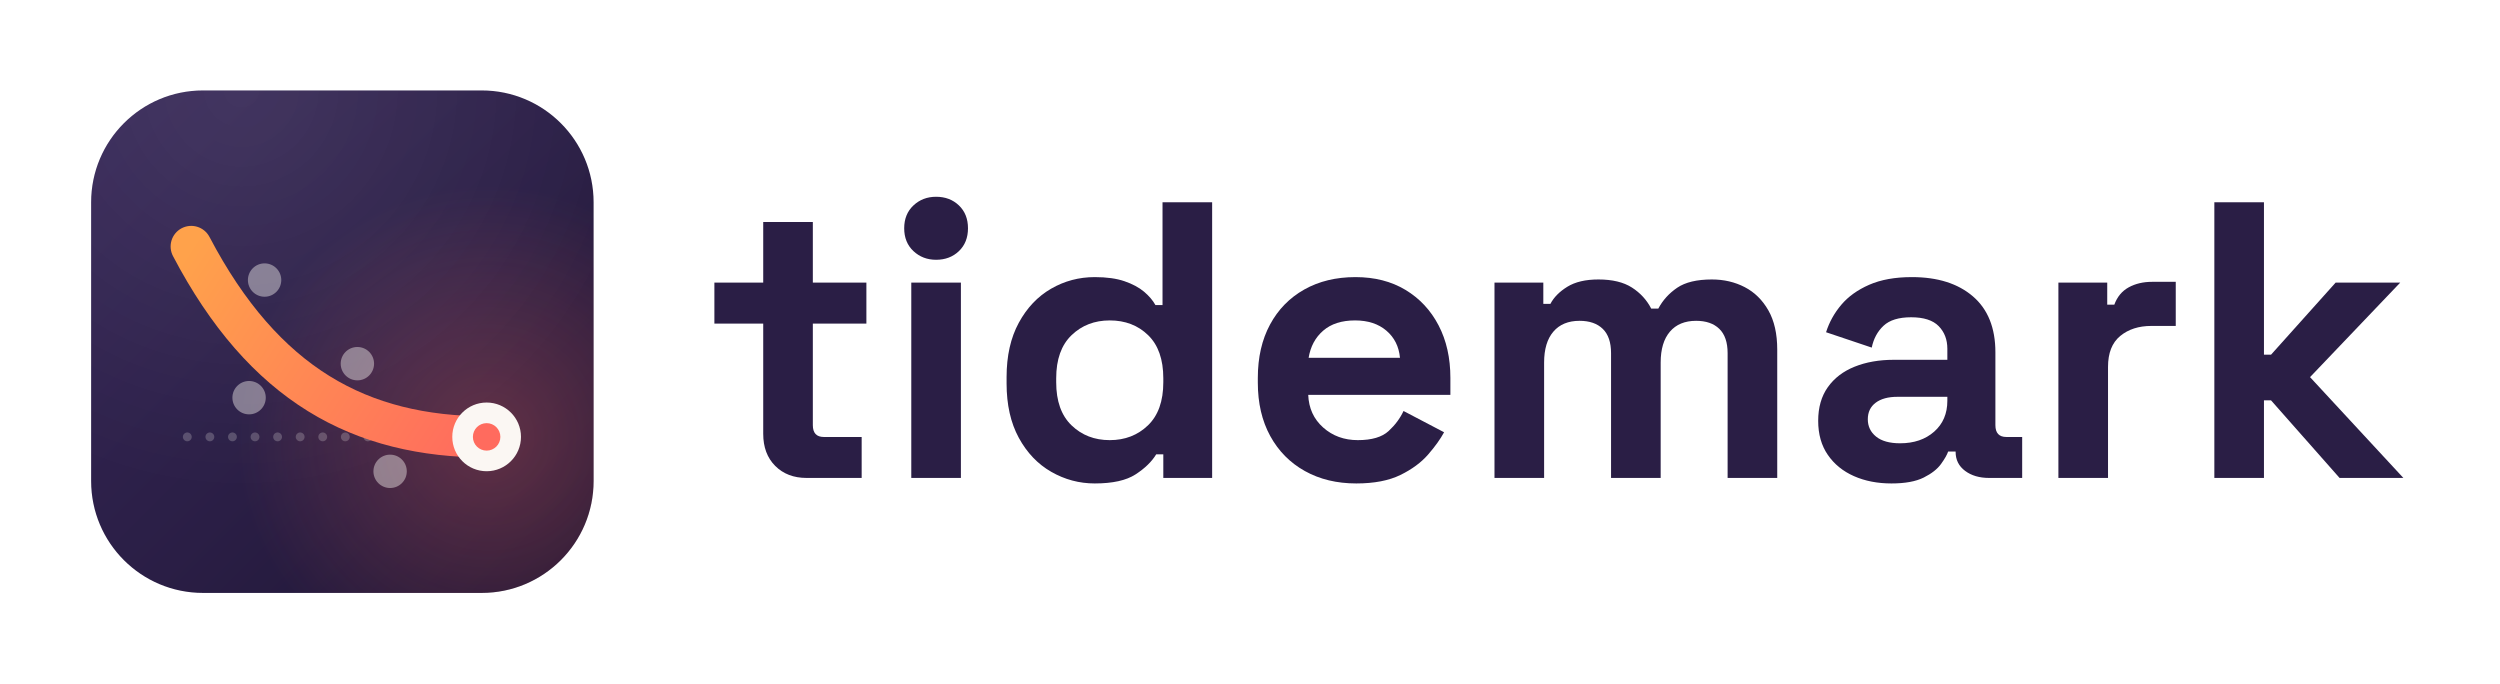
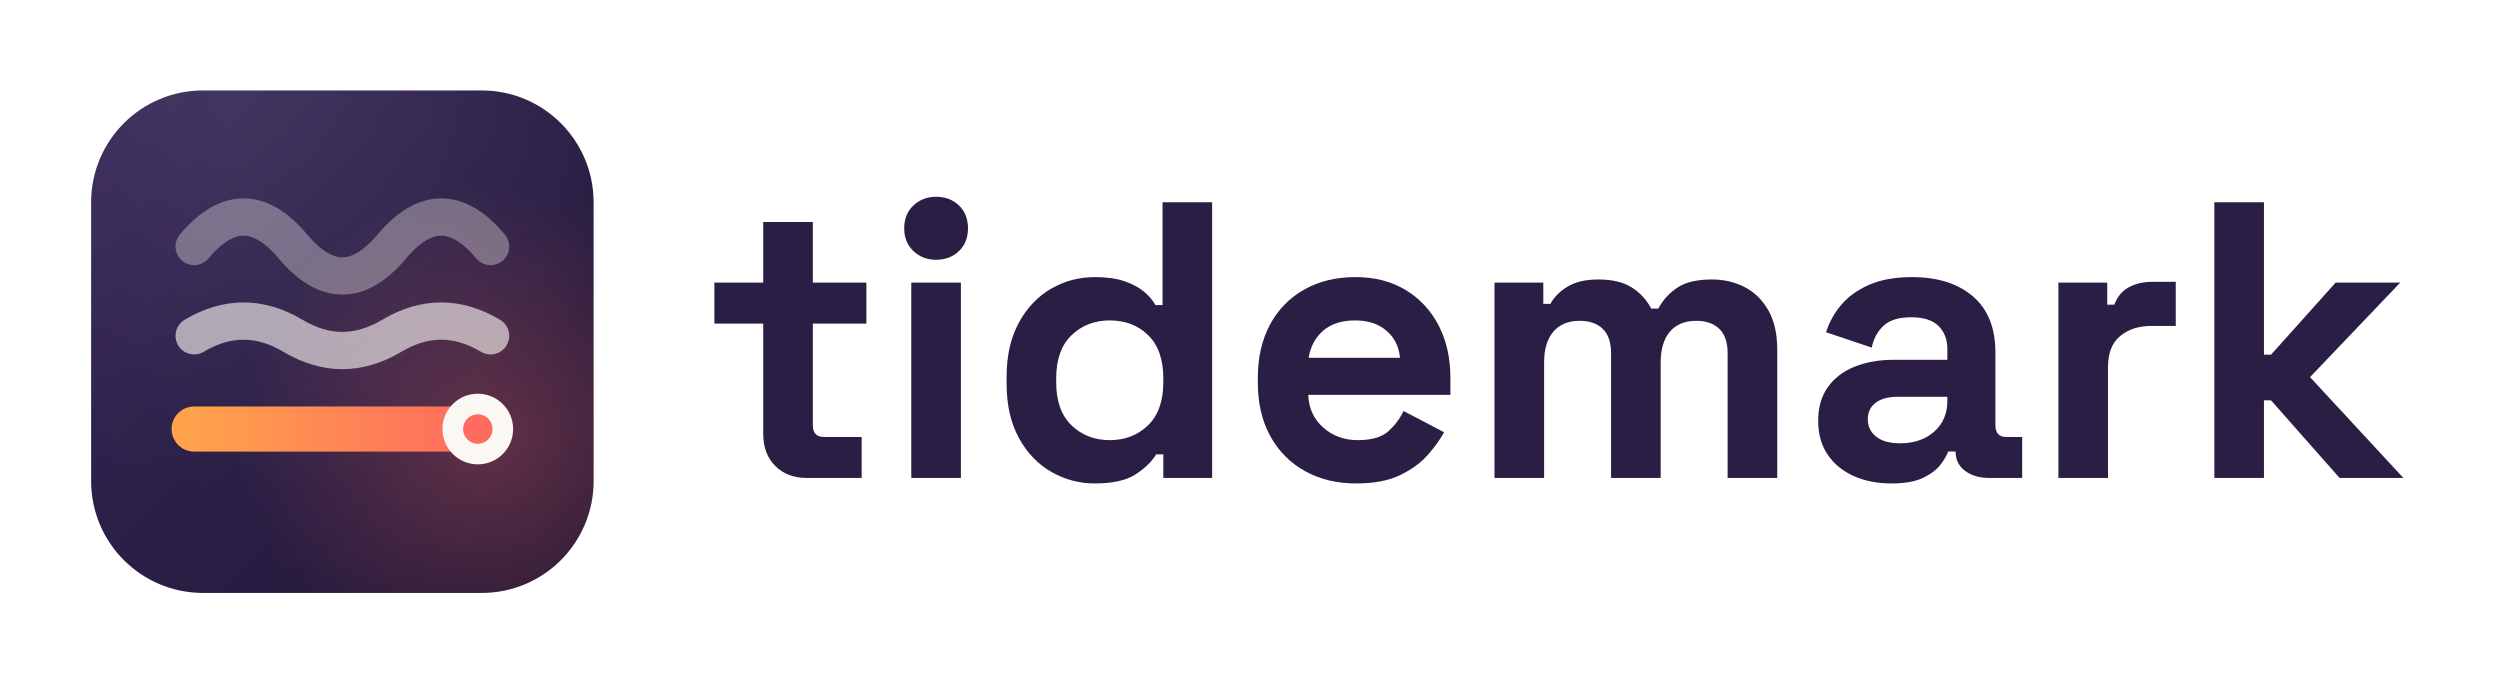
<svg xmlns="http://www.w3.org/2000/svg" width="878" height="240" viewBox="-229.68 -229.68 6345.08 1735.36">
  <defs>
    <linearGradient id="bge" x1="0" y1="0" x2="1" y2="1">
      <stop offset="0" stop-color="#352657" />
      <stop offset="0.55" stop-color="#2A1E45" />
      <stop offset="1" stop-color="#1E1533" />
    </linearGradient>
    <radialGradient id="warme" cx="0.79" cy="0.69" r="0.5">
      <stop offset="0" stop-color="#FF6B5E" stop-opacity="0.28" />
      <stop offset="1" stop-color="#FF6B5E" stop-opacity="0" />
    </radialGradient>
    <radialGradient id="sheene" cx="0.3" cy="0" r="0.8">
      <stop offset="0" stop-color="#FFFFFF" stop-opacity="0.08" />
      <stop offset="1" stop-color="#FFFFFF" stop-opacity="0" />
    </radialGradient>
-     <linearGradient id="tre" gradientUnits="userSpaceOnUse" x1="204" y1="318" x2="806" y2="706">
+     <linearGradient id="tre" gradientUnits="userSpaceOnUse" x1="210" y1="690" x2="788" y2="690">
      <stop offset="0" stop-color="#FFA24B" />
      <stop offset="1" stop-color="#FF6B5E" />
    </linearGradient>
  </defs>
  <g transform="scale(1.246094)">
    <rect width="1024" height="1024" rx="228" fill="url(#bge)" />
    <rect width="1024" height="1024" rx="228" fill="url(#warme)" />
    <rect width="1024" height="1024" rx="228" fill="url(#sheene)" />
-     <path d="M196 706 H828" stroke="#FBF7F3" stroke-opacity="0.22" stroke-width="18" stroke-linecap="round" stroke-dasharray="0 46" />
-     <circle cx="353.5" cy="386.4" r="34" fill="#FBF7F3" opacity="0.42" />
-     <circle cx="321.9" cy="626.1" r="34" fill="#FBF7F3" opacity="0.42" />
-     <circle cx="542.6" cy="556.8" r="34" fill="#FBF7F3" opacity="0.42" />
-     <circle cx="609.3" cy="776.2" r="34" fill="#FBF7F3" opacity="0.42" />
-     <path d="M204 318 C352 600 548 706 806 706" fill="none" stroke="url(#tre)" stroke-width="84" stroke-linecap="round" />
-     <circle cx="806" cy="706" r="70" fill="#FBF7F3" />
-     <circle cx="806" cy="706" r="28" fill="#FF6B5E" />
+     <path d="M210 318 Q 310.7 198 411.3 318 T 612.7 318 T 814.0 318" fill="none" stroke="#FBF7F3" stroke-opacity="0.34" stroke-width="76" stroke-linecap="round" />
+     <path d="M210 500 Q 310.7 440 411.3 500 T 612.7 500 T 814.0 500" fill="none" stroke="#FBF7F3" stroke-opacity="0.62" stroke-width="76" stroke-linecap="round" />
+     <path d="M210 690 H760" stroke="url(#tre)" stroke-width="92" stroke-linecap="round" />
+     <circle cx="788" cy="690" r="72" fill="#FBF7F3" />
+     <circle cx="788" cy="690" r="30" fill="#FF6B5E" />
  </g>
  <g transform="translate(1556.72 0)">
    <path transform="translate(0 984) scale(1 -1)" d="M260 0Q211 0 180.5 30.5Q150 61 150 112V392H26V496H150V650H276V496H412V392H276V134Q276 104 304 104H400V0Z" fill="#2A1E45" />
    <path transform="translate(456 984) scale(1 -1)" d="M70 0V496H196V0ZM133 554Q99 554 75.5 576.0Q52 598 52 634Q52 670 75.5 692.0Q99 714 133 714Q168 714 191.0 692.0Q214 670 214 634Q214 598 191.0 576.0Q168 554 133 554Z" fill="#2A1E45" />
    <path transform="translate(722 984) scale(1 -1)" d="M270 -14Q211 -14 159.5 15.5Q108 45 77.0 102.0Q46 159 46 240V256Q46 337 77.0 394.0Q108 451 159.0 480.5Q210 510 270 510Q315 510 345.5 499.5Q376 489 395.0 473.0Q414 457 424 439H442V700H568V0H444V60H426Q409 32 373.5 9.0Q338 -14 270 -14ZM308 96Q366 96 405.0 133.5Q444 171 444 243V253Q444 325 405.5 362.5Q367 400 308 400Q250 400 211.0 362.5Q172 325 172 253V243Q172 171 211.0 133.5Q250 96 308 96Z" fill="#2A1E45" />
    <path transform="translate(1360 984) scale(1 -1)" d="M296 -14Q222 -14 165.5 17.5Q109 49 77.5 106.5Q46 164 46 242V254Q46 332 77.0 389.5Q108 447 164.0 478.5Q220 510 294 510Q367 510 421.0 477.5Q475 445 505.0 387.5Q535 330 535 254V211H174Q176 160 212.0 128.0Q248 96 300 96Q353 96 378.0 119.0Q403 142 416 170L519 116Q505 90 478.5 59.5Q452 29 408.0 7.5Q364 -14 296 -14ZM175 305H407Q403 348 372.5 374.0Q342 400 293 400Q242 400 212.0 374.0Q182 348 175 305Z" fill="#2A1E45" />
    <path transform="translate(1937 984) scale(1 -1)" d="M70 0V496H194V442H212Q225 467 255.0 485.5Q285 504 334 504Q387 504 419.0 483.5Q451 463 468 430H486Q503 462 534.0 483.0Q565 504 622 504Q668 504 705.5 484.5Q743 465 765.5 425.5Q788 386 788 326V0H662V317Q662 358 641.0 378.5Q620 399 582 399Q539 399 515.5 371.5Q492 344 492 293V0H366V317Q366 358 345.0 378.5Q324 399 286 399Q243 399 219.5 371.5Q196 344 196 293V0Z" fill="#2A1E45" />
    <path transform="translate(2791 984) scale(1 -1)" d="M224 -14Q171 -14 129.0 4.5Q87 23 62.5 58.5Q38 94 38 145Q38 196 62.5 230.5Q87 265 130.5 282.5Q174 300 230 300H366V328Q366 363 344.0 385.5Q322 408 274 408Q227 408 204.0 386.5Q181 365 174 331L58 370Q70 408 96.5 439.5Q123 471 167.5 490.5Q212 510 276 510Q374 510 431.0 461.0Q488 412 488 319V134Q488 104 516 104H556V0H472Q435 0 411.0 18.0Q387 36 387 66V67H368Q364 55 350.0 35.5Q336 16 306.0 1.0Q276 -14 224 -14ZM246 88Q299 88 332.5 117.5Q366 147 366 196V206H239Q204 206 184.0 191.0Q164 176 164 149Q164 122 185.0 105.0Q206 88 246 88Z" fill="#2A1E45" />
    <path transform="translate(3369 984) scale(1 -1)" d="M70 0V496H194V440H212Q223 470 248.5 484.0Q274 498 308 498H368V386H306Q258 386 227.0 360.5Q196 335 196 282V0Z" fill="#2A1E45" />
    <path transform="translate(3765 984) scale(1 -1)" d="M70 0V700H196V313H214L378 496H542L313 256L550 0H388L214 197H196V0Z" fill="#2A1E45" />
  </g>
</svg>
